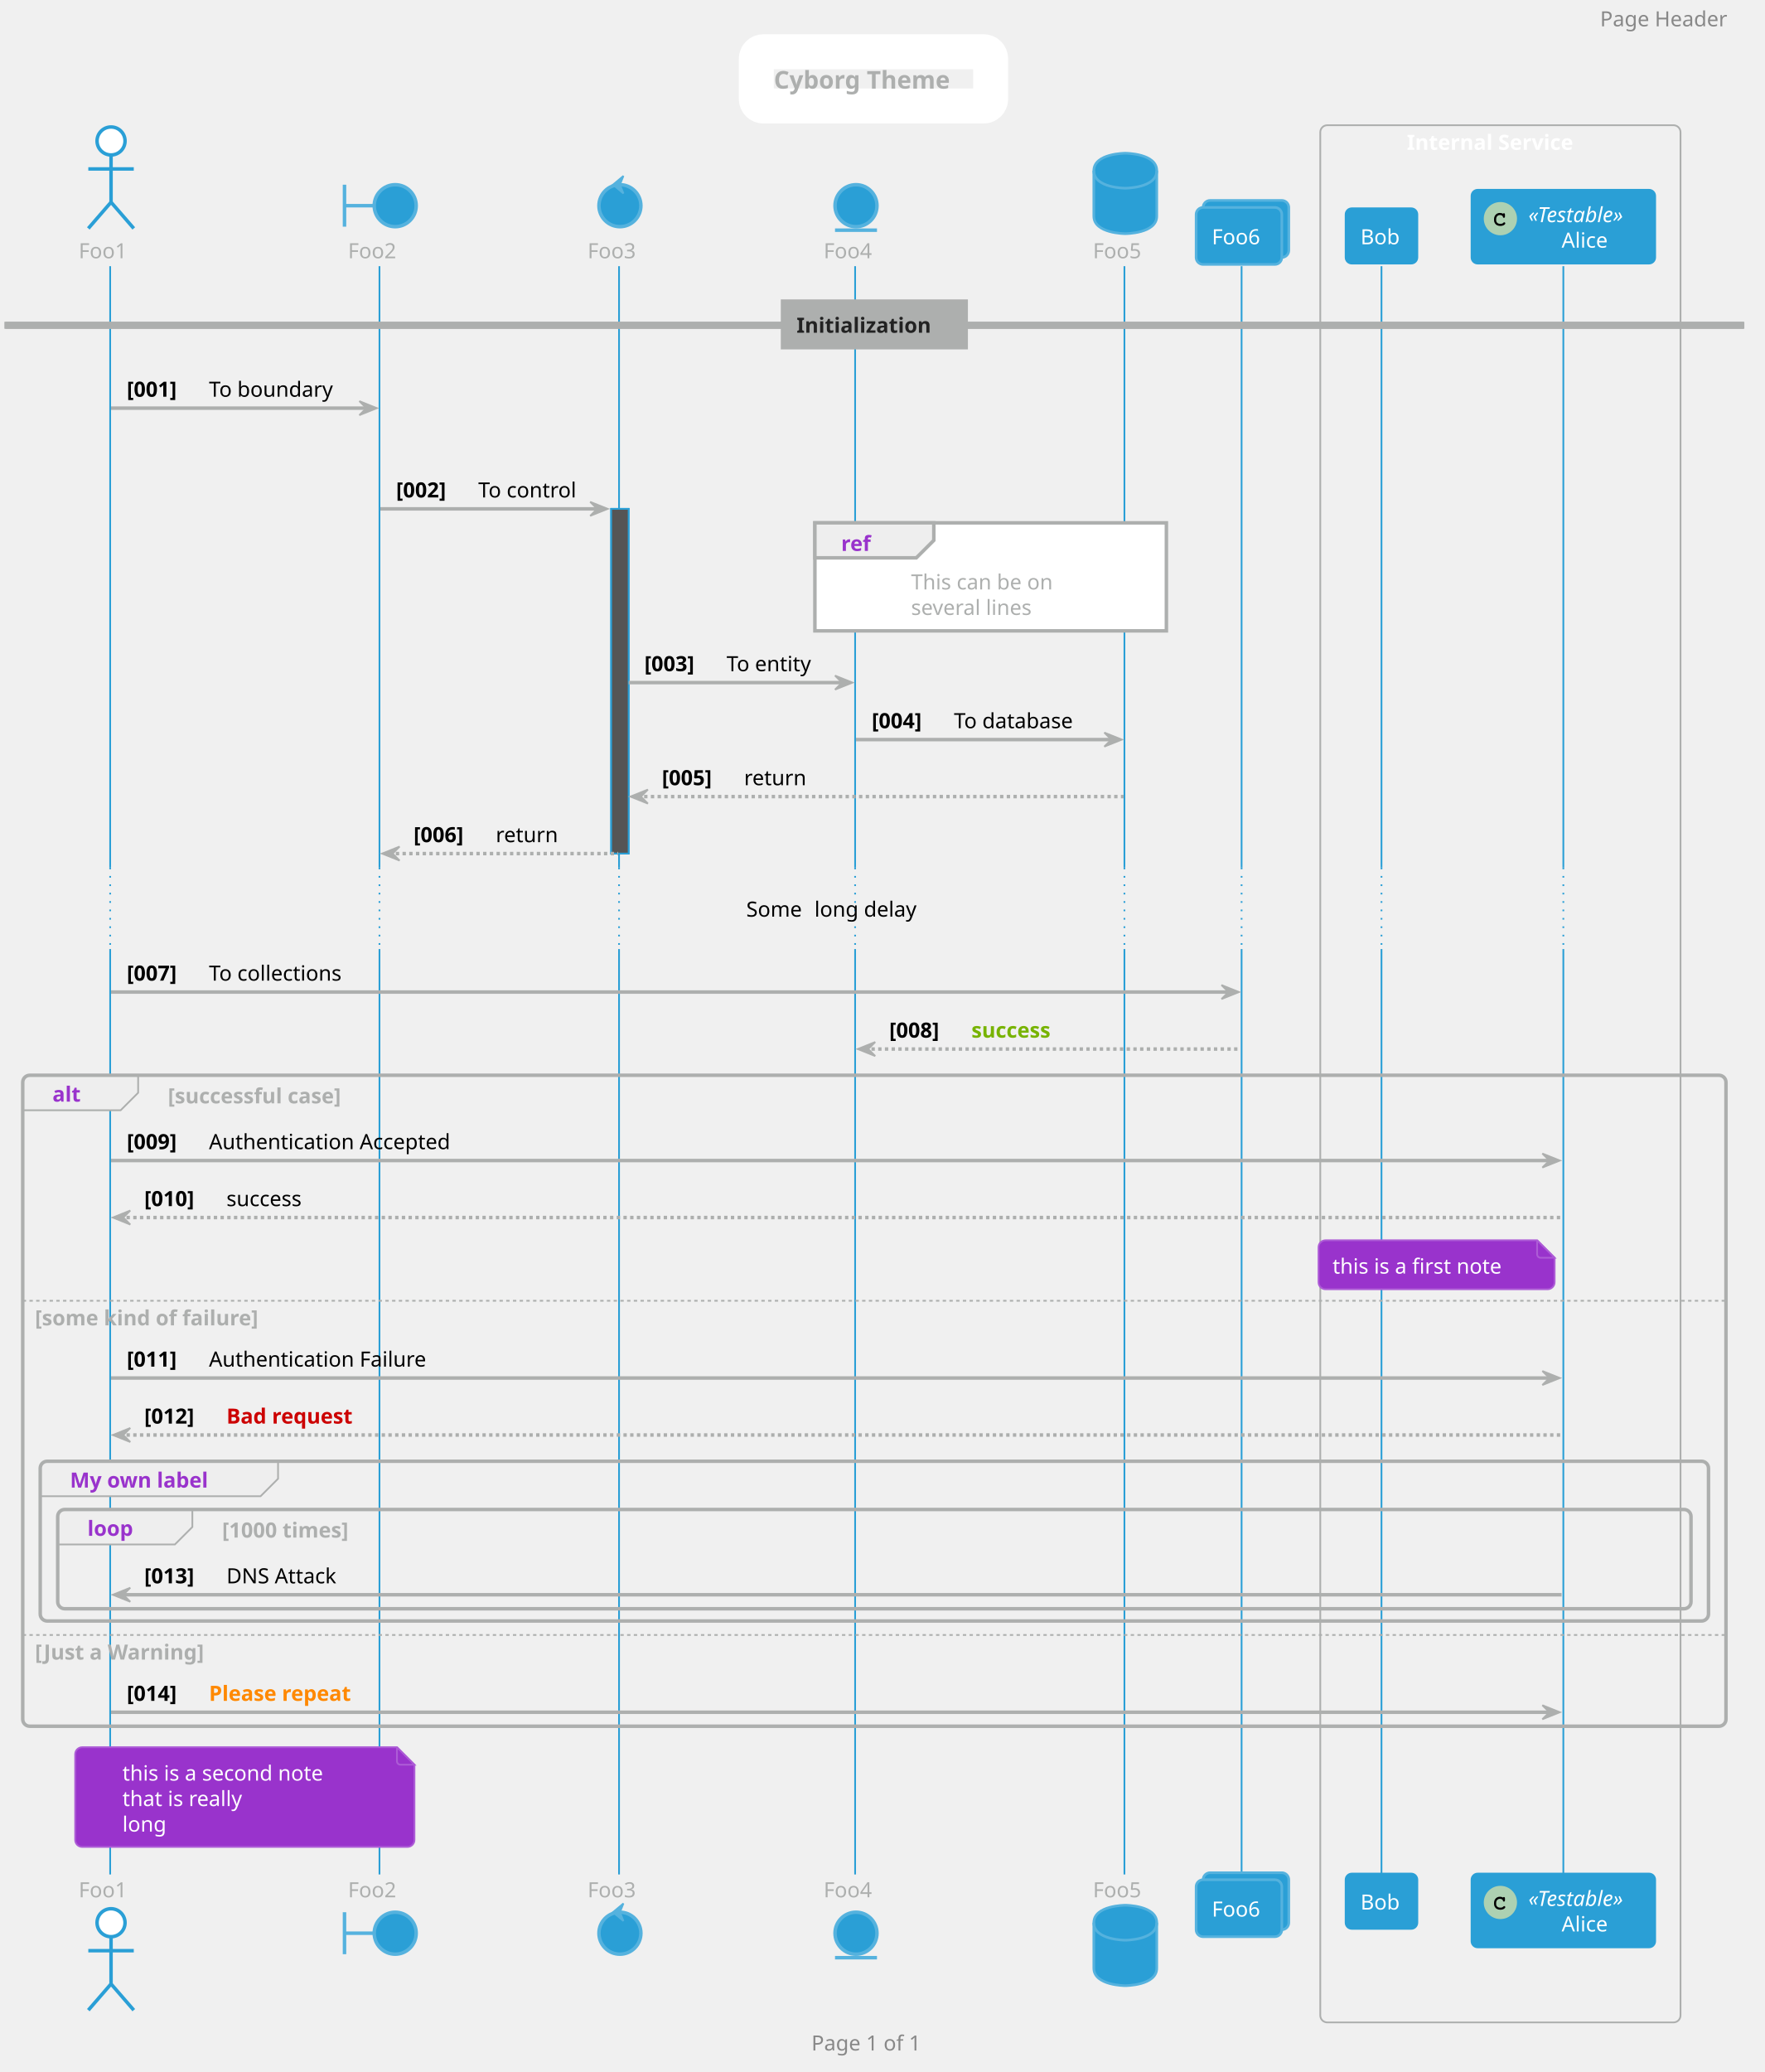
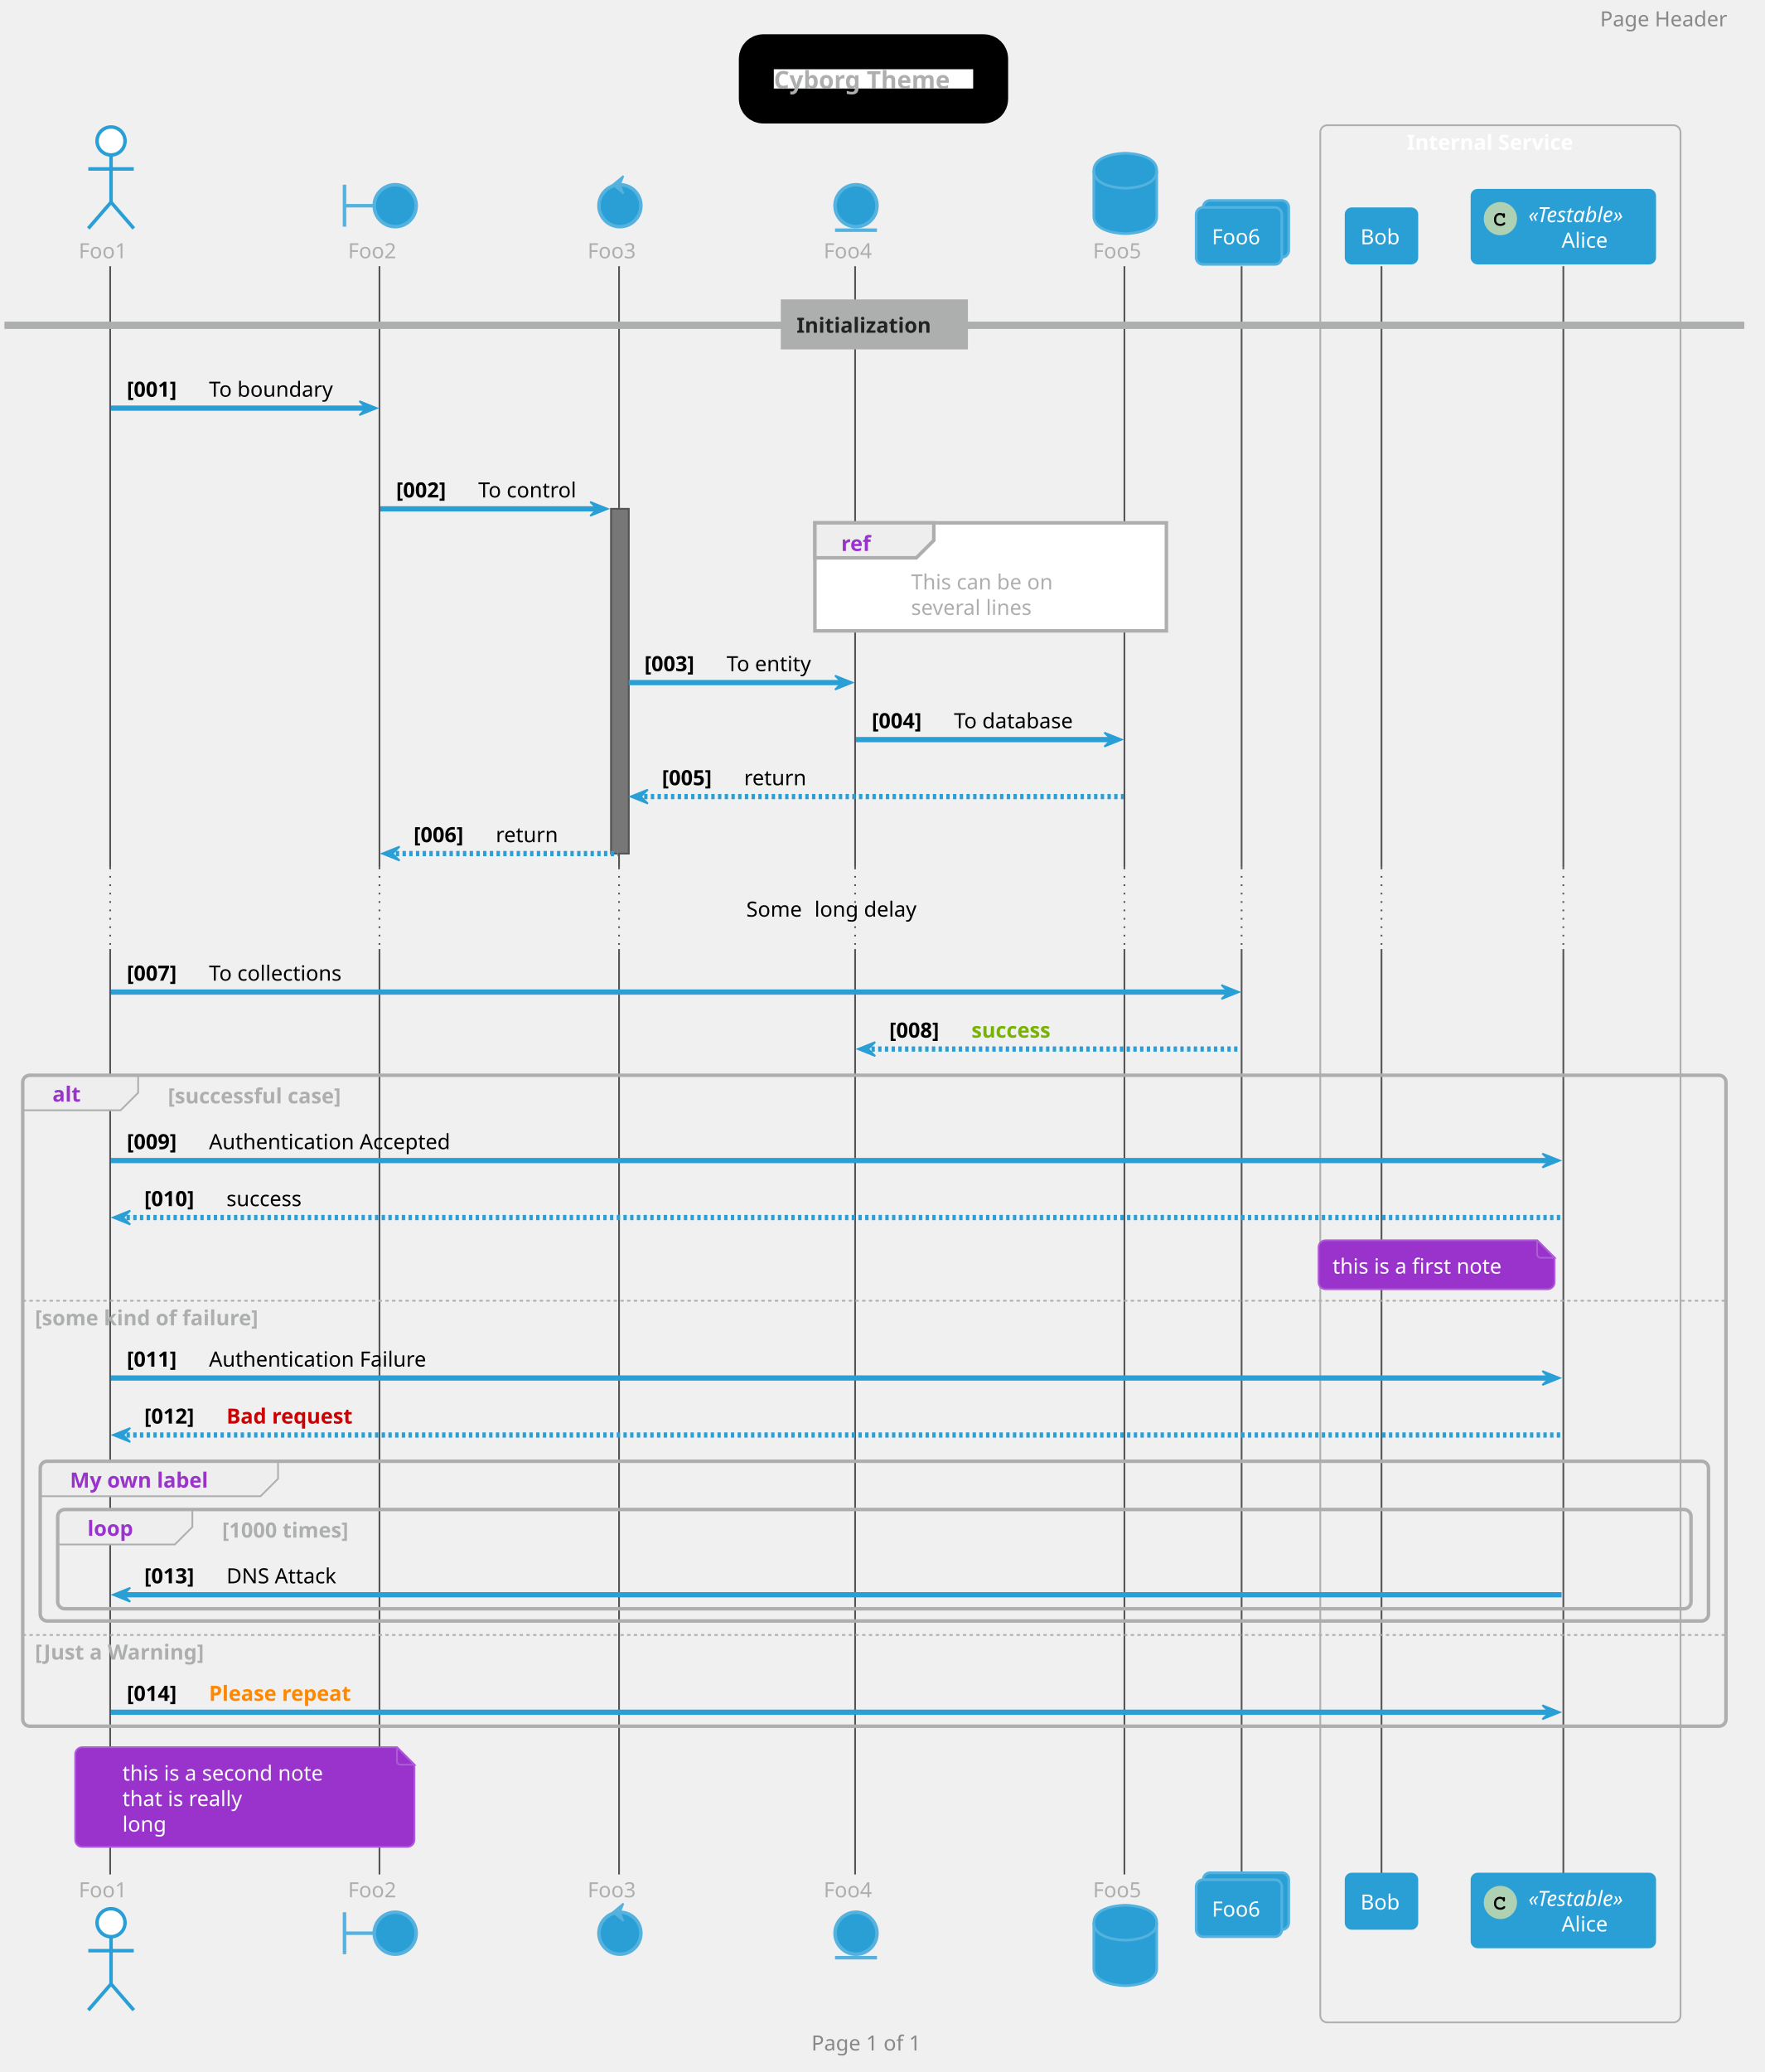
<svg xmlns="http://www.w3.org/2000/svg" contentScriptType="application/ecmascript" contentStyleType="text/css" height="1234.375px" preserveAspectRatio="none" style="width:1051px;height:1234px;" version="1.1" viewBox="0 0 1051 1234" width="1051.042px" zoomAndPan="magnify">
  <defs />
  <g>
-     <rect fill="none" height="32.307" rx="4.167" ry="4.167" style="stroke: #FFFFFF; stroke-width: 20.833;" width="139.583" x="450.521" y="30.817" />
+     <rect fill="#FFFFFF" height="32.307" rx="4.167" ry="4.167" style="stroke: #000000; stroke-width: 20.833;" width="139.583" x="450.521" y="30.817" />
    <text fill="#ADAFAE" font-family="Verdana" font-size="14.583" font-weight="bold" lengthAdjust="spacingAndGlyphs" textLength="118.75" x="460.938" y="52.77">Cyborg Theme</text>
    <rect fill="none" height="1129.883" rx="4.167" ry="4.167" style="stroke: #ADAFAE; stroke-width: 1.042;" width="214.583" x="786.458" y="74.582" />
    <text fill="#FFFFFF" font-family="Verdana" font-size="12.5" font-weight="bold" lengthAdjust="spacingAndGlyphs" textLength="111.458" x="838.021" y="89.232">Internal Service</text>
-     <rect fill="#555555" height="205.3" style="stroke: #2A9FD6; stroke-width: 1.042;" width="10.417" x="364.062" y="303.057" />
-     <line style="stroke: #2A9FD6; stroke-width: 1.042;" x1="65.625" x2="65.625" y1="158.524" y2="516.69" />
-     <line style="stroke: #2A9FD6; stroke-width: 1.042; stroke-dasharray: 1.0,4.0;" x1="65.625" x2="65.625" y1="516.69" y2="565.215" />
-     <line style="stroke: #2A9FD6; stroke-width: 1.042;" x1="65.625" x2="65.625" y1="565.215" y2="1116.356" />
-     <line style="stroke: #2A9FD6; stroke-width: 1.042;" x1="226.042" x2="226.042" y1="158.524" y2="516.69" />
-     <line style="stroke: #2A9FD6; stroke-width: 1.042; stroke-dasharray: 1.0,4.0;" x1="226.042" x2="226.042" y1="516.69" y2="565.215" />
-     <line style="stroke: #2A9FD6; stroke-width: 1.042;" x1="226.042" x2="226.042" y1="565.215" y2="1116.356" />
-     <line style="stroke: #2A9FD6; stroke-width: 1.042;" x1="368.75" x2="368.75" y1="158.524" y2="516.69" />
-     <line style="stroke: #2A9FD6; stroke-width: 1.042; stroke-dasharray: 1.0,4.0;" x1="368.75" x2="368.75" y1="516.69" y2="565.215" />
-     <line style="stroke: #2A9FD6; stroke-width: 1.042;" x1="368.75" x2="368.75" y1="565.215" y2="1116.356" />
-     <line style="stroke: #2A9FD6; stroke-width: 1.042;" x1="509.375" x2="509.375" y1="158.524" y2="516.69" />
-     <line style="stroke: #2A9FD6; stroke-width: 1.042; stroke-dasharray: 1.0,4.0;" x1="509.375" x2="509.375" y1="516.69" y2="565.215" />
-     <line style="stroke: #2A9FD6; stroke-width: 1.042;" x1="509.375" x2="509.375" y1="565.215" y2="1116.356" />
-     <line style="stroke: #2A9FD6; stroke-width: 1.042;" x1="669.792" x2="669.792" y1="158.524" y2="516.69" />
-     <line style="stroke: #2A9FD6; stroke-width: 1.042; stroke-dasharray: 1.0,4.0;" x1="669.792" x2="669.792" y1="516.69" y2="565.215" />
-     <line style="stroke: #2A9FD6; stroke-width: 1.042;" x1="669.792" x2="669.792" y1="565.215" y2="1116.356" />
-     <line style="stroke: #2A9FD6; stroke-width: 1.042;" x1="739.583" x2="739.583" y1="158.524" y2="516.69" />
-     <line style="stroke: #2A9FD6; stroke-width: 1.042; stroke-dasharray: 1.0,4.0;" x1="739.583" x2="739.583" y1="516.69" y2="565.215" />
-     <line style="stroke: #2A9FD6; stroke-width: 1.042;" x1="739.583" x2="739.583" y1="565.215" y2="1116.356" />
-     <line style="stroke: #2A9FD6; stroke-width: 1.042;" x1="822.917" x2="822.917" y1="158.524" y2="516.69" />
-     <line style="stroke: #2A9FD6; stroke-width: 1.042; stroke-dasharray: 1.0,4.0;" x1="822.917" x2="822.917" y1="516.69" y2="565.215" />
-     <line style="stroke: #2A9FD6; stroke-width: 1.042;" x1="822.917" x2="822.917" y1="565.215" y2="1116.356" />
-     <line style="stroke: #2A9FD6; stroke-width: 1.042;" x1="931.25" x2="931.25" y1="158.524" y2="516.69" />
-     <line style="stroke: #2A9FD6; stroke-width: 1.042; stroke-dasharray: 1.0,4.0;" x1="931.25" x2="931.25" y1="516.69" y2="565.215" />
-     <line style="stroke: #2A9FD6; stroke-width: 1.042;" x1="931.25" x2="931.25" y1="565.215" y2="1116.356" />
+     <rect fill="#777777" height="205.3" style="stroke: #555555; stroke-width: 1.042;" width="10.417" x="364.062" y="303.057" />
+     <line style="stroke: #555555; stroke-width: 1.042;" x1="65.625" x2="65.625" y1="158.524" y2="516.69" />
+     <line style="stroke: #555555; stroke-width: 1.042; stroke-dasharray: 1.0,4.0;" x1="65.625" x2="65.625" y1="516.69" y2="565.215" />
+     <line style="stroke: #555555; stroke-width: 1.042;" x1="65.625" x2="65.625" y1="565.215" y2="1116.356" />
+     <line style="stroke: #555555; stroke-width: 1.042;" x1="226.042" x2="226.042" y1="158.524" y2="516.69" />
+     <line style="stroke: #555555; stroke-width: 1.042; stroke-dasharray: 1.0,4.0;" x1="226.042" x2="226.042" y1="516.69" y2="565.215" />
+     <line style="stroke: #555555; stroke-width: 1.042;" x1="226.042" x2="226.042" y1="565.215" y2="1116.356" />
+     <line style="stroke: #555555; stroke-width: 1.042;" x1="368.75" x2="368.75" y1="158.524" y2="516.69" />
+     <line style="stroke: #555555; stroke-width: 1.042; stroke-dasharray: 1.0,4.0;" x1="368.75" x2="368.75" y1="516.69" y2="565.215" />
+     <line style="stroke: #555555; stroke-width: 1.042;" x1="368.75" x2="368.75" y1="565.215" y2="1116.356" />
+     <line style="stroke: #555555; stroke-width: 1.042;" x1="509.375" x2="509.375" y1="158.524" y2="516.69" />
+     <line style="stroke: #555555; stroke-width: 1.042; stroke-dasharray: 1.0,4.0;" x1="509.375" x2="509.375" y1="516.69" y2="565.215" />
+     <line style="stroke: #555555; stroke-width: 1.042;" x1="509.375" x2="509.375" y1="565.215" y2="1116.356" />
+     <line style="stroke: #555555; stroke-width: 1.042;" x1="669.792" x2="669.792" y1="158.524" y2="516.69" />
+     <line style="stroke: #555555; stroke-width: 1.042; stroke-dasharray: 1.0,4.0;" x1="669.792" x2="669.792" y1="516.69" y2="565.215" />
+     <line style="stroke: #555555; stroke-width: 1.042;" x1="669.792" x2="669.792" y1="565.215" y2="1116.356" />
+     <line style="stroke: #555555; stroke-width: 1.042;" x1="739.583" x2="739.583" y1="158.524" y2="516.69" />
+     <line style="stroke: #555555; stroke-width: 1.042; stroke-dasharray: 1.0,4.0;" x1="739.583" x2="739.583" y1="516.69" y2="565.215" />
+     <line style="stroke: #555555; stroke-width: 1.042;" x1="739.583" x2="739.583" y1="565.215" y2="1116.356" />
+     <line style="stroke: #555555; stroke-width: 1.042;" x1="822.917" x2="822.917" y1="158.524" y2="516.69" />
+     <line style="stroke: #555555; stroke-width: 1.042; stroke-dasharray: 1.0,4.0;" x1="822.917" x2="822.917" y1="516.69" y2="565.215" />
+     <line style="stroke: #555555; stroke-width: 1.042;" x1="822.917" x2="822.917" y1="565.215" y2="1116.356" />
+     <line style="stroke: #555555; stroke-width: 1.042;" x1="931.25" x2="931.25" y1="158.524" y2="516.69" />
+     <line style="stroke: #555555; stroke-width: 1.042; stroke-dasharray: 1.0,4.0;" x1="931.25" x2="931.25" y1="516.69" y2="565.215" />
+     <line style="stroke: #555555; stroke-width: 1.042;" x1="931.25" x2="931.25" y1="565.215" y2="1116.356" />
    <text fill="#ADAFAE" font-family="Verdana" font-size="12.5" lengthAdjust="spacingAndGlyphs" textLength="32.292" x="46.875" y="153.816">Foo1</text>
    <ellipse cx="66.146" cy="83.957" fill="#FFFFFF" rx="8.333" ry="8.333" style="stroke: #2A9FD6; stroke-width: 2.083;" />
    <path d="M66.146,92.29 L66.146,120.415 M52.604,100.624 L79.688,100.624 M66.146,120.415 L52.604,136.04 M66.146,120.415 L79.688,136.04 " fill="none" style="stroke: #2A9FD6; stroke-width: 2.083;" />
    <text fill="#ADAFAE" font-family="Verdana" font-size="12.5" lengthAdjust="spacingAndGlyphs" textLength="32.292" x="46.875" y="1129.965">Foo1</text>
    <ellipse cx="66.146" cy="1145.09" fill="#FFFFFF" rx="8.333" ry="8.333" style="stroke: #2A9FD6; stroke-width: 2.083;" />
    <path d="M66.146,1153.423 L66.146,1181.548 M52.604,1161.756 L79.688,1161.756 M66.146,1181.548 L52.604,1197.173 M66.146,1181.548 L79.688,1197.173 " fill="none" style="stroke: #2A9FD6; stroke-width: 2.083;" />
    <text fill="#ADAFAE" font-family="Verdana" font-size="12.5" lengthAdjust="spacingAndGlyphs" textLength="32.292" x="207.292" y="153.816">Foo2</text>
    <path d="M205.208,109.999 L205.208,134.999 M205.208,122.499 L222.917,122.499 " fill="none" style="stroke: #55B2DE; stroke-width: 2.083;" />
    <ellipse cx="235.417" cy="122.499" fill="#2A9FD6" rx="12.5" ry="12.5" style="stroke: #55B2DE; stroke-width: 2.083;" />
    <text fill="#ADAFAE" font-family="Verdana" font-size="12.5" lengthAdjust="spacingAndGlyphs" textLength="32.292" x="207.292" y="1129.965">Foo2</text>
    <path d="M205.208,1138.84 L205.208,1163.84 M205.208,1151.34 L222.917,1151.34 " fill="none" style="stroke: #55B2DE; stroke-width: 2.083;" />
    <ellipse cx="235.417" cy="1151.34" fill="#2A9FD6" rx="12.5" ry="12.5" style="stroke: #55B2DE; stroke-width: 2.083;" />
    <text fill="#ADAFAE" font-family="Verdana" font-size="12.5" lengthAdjust="spacingAndGlyphs" textLength="32.292" x="350" y="153.816">Foo3</text>
    <ellipse cx="369.271" cy="122.499" fill="#2A9FD6" rx="12.5" ry="12.5" style="stroke: #55B2DE; stroke-width: 2.083;" />
    <polygon fill="#55B2DE" points="365.104,109.999,371.354,104.79,369.271,109.999,371.354,115.207,365.104,109.999" style="stroke: #55B2DE; stroke-width: 1.042;" />
    <text fill="#ADAFAE" font-family="Verdana" font-size="12.5" lengthAdjust="spacingAndGlyphs" textLength="32.292" x="350" y="1129.965">Foo3</text>
    <ellipse cx="369.271" cy="1151.34" fill="#2A9FD6" rx="12.5" ry="12.5" style="stroke: #55B2DE; stroke-width: 2.083;" />
    <polygon fill="#55B2DE" points="365.104,1138.84,371.354,1133.631,369.271,1138.84,371.354,1144.048,365.104,1138.84" style="stroke: #55B2DE; stroke-width: 1.042;" />
    <text fill="#ADAFAE" font-family="Verdana" font-size="12.5" lengthAdjust="spacingAndGlyphs" textLength="32.292" x="490.625" y="153.816">Foo4</text>
    <ellipse cx="509.896" cy="122.499" fill="#2A9FD6" rx="12.5" ry="12.5" style="stroke: #55B2DE; stroke-width: 2.083;" />
    <line style="stroke: #55B2DE; stroke-width: 2.083;" x1="497.396" x2="522.396" y1="137.082" y2="137.082" />
    <text fill="#ADAFAE" font-family="Verdana" font-size="12.5" lengthAdjust="spacingAndGlyphs" textLength="32.292" x="490.625" y="1129.965">Foo4</text>
    <ellipse cx="509.896" cy="1151.34" fill="#2A9FD6" rx="12.5" ry="12.5" style="stroke: #55B2DE; stroke-width: 2.083;" />
    <line style="stroke: #55B2DE; stroke-width: 2.083;" x1="497.396" x2="522.396" y1="1165.923" y2="1165.923" />
    <text fill="#ADAFAE" font-family="Verdana" font-size="12.5" lengthAdjust="spacingAndGlyphs" textLength="32.292" x="651.042" y="153.816">Foo5</text>
    <path d="M651.562,101.665 C651.562,91.249 670.312,91.249 670.312,91.249 C670.312,91.249 689.062,91.249 689.062,101.665 L689.062,128.749 C689.062,139.165 670.312,139.165 670.312,139.165 C670.312,139.165 651.562,139.165 651.562,128.749 L651.562,101.665 " fill="#2A9FD6" style="stroke: #55B2DE; stroke-width: 1.562;" />
    <path d="M651.562,101.665 C651.562,112.082 670.312,112.082 670.312,112.082 C670.312,112.082 689.062,112.082 689.062,101.665 " fill="none" style="stroke: #55B2DE; stroke-width: 1.562;" />
    <text fill="#ADAFAE" font-family="Verdana" font-size="12.5" lengthAdjust="spacingAndGlyphs" textLength="32.292" x="651.042" y="1129.965">Foo5</text>
    <path d="M651.562,1145.09 C651.562,1134.673 670.312,1134.673 670.312,1134.673 C670.312,1134.673 689.062,1134.673 689.062,1145.09 L689.062,1172.173 C689.062,1182.59 670.312,1182.59 670.312,1182.59 C670.312,1182.59 651.562,1182.59 651.562,1172.173 L651.562,1145.09 " fill="#2A9FD6" style="stroke: #55B2DE; stroke-width: 1.562;" />
    <path d="M651.562,1145.09 C651.562,1155.506 670.312,1155.506 670.312,1155.506 C670.312,1155.506 689.062,1155.506 689.062,1145.09 " fill="none" style="stroke: #55B2DE; stroke-width: 1.562;" />
    <rect fill="#2A9FD6" height="33.942" rx="4.167" ry="4.167" style="stroke: #55B2DE; stroke-width: 1.562;" width="51.042" x="716.667" y="119.374" />
    <rect fill="#2A9FD6" height="33.942" rx="4.167" ry="4.167" style="stroke: #55B2DE; stroke-width: 1.562;" width="51.042" x="712.5" y="123.54" />
    <text fill="#FFFFFF" font-family="Verdana" font-size="12.5" lengthAdjust="spacingAndGlyphs" textLength="32.292" x="721.875" y="145.482">Foo6</text>
    <rect fill="#2A9FD6" height="33.942" rx="4.167" ry="4.167" style="stroke: #55B2DE; stroke-width: 1.562;" width="51.042" x="716.667" y="1115.315" />
    <rect fill="#2A9FD6" height="33.942" rx="4.167" ry="4.167" style="stroke: #55B2DE; stroke-width: 1.562;" width="51.042" x="712.5" y="1119.481" />
    <text fill="#FFFFFF" font-family="Verdana" font-size="12.5" lengthAdjust="spacingAndGlyphs" textLength="32.292" x="721.875" y="1141.424">Foo6</text>
    <rect fill="#2A9FD6" height="33.942" rx="4.167" ry="4.167" style="stroke: #2A9FD6; stroke-width: 0.0;" width="43.75" x="801.042" y="123.54" />
    <text fill="#FFFFFF" font-family="Verdana" font-size="12.5" lengthAdjust="spacingAndGlyphs" textLength="25" x="810.417" y="145.482">Bob</text>
    <rect fill="#2A9FD6" height="33.942" rx="4.167" ry="4.167" style="stroke: #2A9FD6; stroke-width: 0.0;" width="43.75" x="801.042" y="1115.315" />
    <text fill="#FFFFFF" font-family="Verdana" font-size="12.5" lengthAdjust="spacingAndGlyphs" textLength="25" x="810.417" y="1137.257">Bob</text>
    <rect fill="#2A9FD6" height="44.967" rx="4.167" ry="4.167" style="stroke: #2A9FD6; stroke-width: 0.0;" width="110.417" x="876.042" y="112.515" />
    <ellipse cx="893.75" cy="130.224" fill="#ADD1B2" rx="10.417" ry="10.417" style="stroke: #2A9FD6; stroke-width: 1.042;" />
    <path d="M895.296,127.31 Q895.41,127.147 895.548,127.066 Q895.687,126.985 895.85,126.985 Q896.126,126.985 896.297,127.18 Q896.468,127.375 896.468,127.815 L896.468,128.889 Q896.468,129.328 896.297,129.524 Q896.126,129.719 895.85,129.719 Q895.589,129.719 895.443,129.573 Q895.296,129.442 895.215,129.052 Q895.182,128.791 895.052,128.661 Q894.792,128.384 894.344,128.222 Q893.896,128.059 893.441,128.059 Q892.887,128.059 892.415,128.303 Q891.943,128.547 891.585,129.092 Q891.227,129.638 891.227,130.403 L891.227,131.216 Q891.227,132.112 891.886,132.714 Q892.546,133.316 893.701,133.316 Q894.401,133.316 894.889,133.137 Q895.166,133.023 895.475,132.698 Q895.671,132.502 895.784,132.445 Q895.898,132.388 896.029,132.388 Q896.289,132.388 896.476,132.576 Q896.663,132.763 896.663,133.023 Q896.663,133.284 896.403,133.577 Q896.029,134 895.443,134.244 Q894.662,134.569 893.717,134.569 Q892.594,134.569 891.716,134.114 Q890.983,133.756 890.479,132.958 Q889.974,132.16 889.974,131.233 L889.974,130.386 Q889.974,129.41 890.43,128.563 Q890.885,127.717 891.691,127.261 Q892.497,126.806 893.392,126.806 Q893.945,126.806 894.417,126.928 Q894.889,127.05 895.296,127.31 Z " />
    <text fill="#FFFFFF" font-family="Verdana" font-size="12.5" font-style="italic" lengthAdjust="spacingAndGlyphs" textLength="68.75" x="910.417" y="132.307">«Testable»</text>
    <text fill="#FFFFFF" font-family="Verdana" font-size="12.5" lengthAdjust="spacingAndGlyphs" textLength="29.167" x="930.208" y="147.499">Alice</text>
    <rect fill="#2A9FD6" height="44.967" rx="4.167" ry="4.167" style="stroke: #2A9FD6; stroke-width: 0.0;" width="110.417" x="876.042" y="1115.315" />
    <ellipse cx="893.75" cy="1133.023" fill="#ADD1B2" rx="10.417" ry="10.417" style="stroke: #2A9FD6; stroke-width: 1.042;" />
    <path d="M895.296,1130.11 Q895.41,1129.947 895.548,1129.866 Q895.687,1129.784 895.85,1129.784 Q896.126,1129.784 896.297,1129.979 Q896.468,1130.175 896.468,1130.614 L896.468,1131.688 Q896.468,1132.128 896.297,1132.323 Q896.126,1132.518 895.85,1132.518 Q895.589,1132.518 895.443,1132.372 Q895.296,1132.242 895.215,1131.851 Q895.182,1131.591 895.052,1131.461 Q894.792,1131.184 894.344,1131.021 Q893.896,1130.858 893.441,1130.858 Q892.887,1130.858 892.415,1131.102 Q891.943,1131.347 891.585,1131.892 Q891.227,1132.437 891.227,1133.202 L891.227,1134.016 Q891.227,1134.911 891.886,1135.513 Q892.546,1136.116 893.701,1136.116 Q894.401,1136.116 894.889,1135.937 Q895.166,1135.823 895.475,1135.497 Q895.671,1135.302 895.784,1135.245 Q895.898,1135.188 896.029,1135.188 Q896.289,1135.188 896.476,1135.375 Q896.663,1135.562 896.663,1135.823 Q896.663,1136.083 896.403,1136.376 Q896.029,1136.799 895.443,1137.043 Q894.662,1137.369 893.717,1137.369 Q892.594,1137.369 891.716,1136.913 Q890.983,1136.555 890.479,1135.757 Q889.974,1134.96 889.974,1134.032 L889.974,1133.186 Q889.974,1132.209 890.43,1131.363 Q890.885,1130.517 891.691,1130.061 Q892.497,1129.605 893.392,1129.605 Q893.945,1129.605 894.417,1129.727 Q894.889,1129.849 895.296,1130.11 Z " />
    <text fill="#FFFFFF" font-family="Verdana" font-size="12.5" font-style="italic" lengthAdjust="spacingAndGlyphs" textLength="68.75" x="910.417" y="1135.106">«Testable»</text>
    <text fill="#FFFFFF" font-family="Verdana" font-size="12.5" lengthAdjust="spacingAndGlyphs" textLength="29.167" x="930.208" y="1150.298">Alice</text>
-     <rect fill="#555555" height="205.3" style="stroke: #2A9FD6; stroke-width: 1.042;" width="10.417" x="364.062" y="303.057" />
+     <rect fill="#777777" height="205.3" style="stroke: #555555; stroke-width: 1.042;" width="10.417" x="364.062" y="303.057" />
    <rect fill="#ADAFAE" height="3.125" style="stroke: #ADAFAE; stroke-width: 1.042;" width="1035.417" x="3.125" y="192.161" />
    <line style="stroke: #ADAFAE; stroke-width: 1.042;" x1="3.125" x2="1038.542" y1="192.161" y2="192.161" />
    <line style="stroke: #ADAFAE; stroke-width: 1.042;" x1="3.125" x2="1038.542" y1="195.286" y2="195.286" />
    <rect fill="#ADAFAE" height="27.692" style="stroke: #ADAFAE; stroke-width: 2.083;" width="109.375" x="466.146" y="179.357" />
    <text fill="#222222" font-family="Verdana" font-size="12.5" font-weight="bold" lengthAdjust="spacingAndGlyphs" textLength="86.458" x="474.479" y="198.174">Initialization</text>
-     <polygon fill="#ADAFAE" points="214.062,238.907,224.479,243.073,214.062,247.24,218.229,243.073" style="stroke: #ADAFAE; stroke-width: 1.042;" />
-     <line style="stroke: #ADAFAE; stroke-width: 2.083;" x1="66.146" x2="220.312" y1="243.073" y2="243.073" />
+     <polygon fill="#2A9FD6" points="214.062,238.907,224.479,243.073,214.062,247.24,218.229,243.073" style="stroke: #2A9FD6; stroke-width: 1.042;" />
+     <line style="stroke: #2A9FD6; stroke-width: 3.125;" x1="66.146" x2="220.312" y1="243.073" y2="243.073" />
    <text fill="#000000" font-family="Verdana" font-size="12.5" font-weight="bold" lengthAdjust="spacingAndGlyphs" textLength="40.625" x="75.521" y="236.282">[001]</text>
    <text fill="#000000" font-family="Verdana" font-size="12.5" lengthAdjust="spacingAndGlyphs" textLength="82.292" x="124.479" y="236.282">To boundary</text>
-     <polygon fill="#ADAFAE" points="351.562,298.89,361.979,303.057,351.562,307.224,355.729,303.057" style="stroke: #ADAFAE; stroke-width: 1.042;" />
-     <line style="stroke: #ADAFAE; stroke-width: 2.083;" x1="226.562" x2="357.812" y1="303.057" y2="303.057" />
+     <polygon fill="#2A9FD6" points="351.562,298.89,361.979,303.057,351.562,307.224,355.729,303.057" style="stroke: #2A9FD6; stroke-width: 1.042;" />
+     <line style="stroke: #2A9FD6; stroke-width: 3.125;" x1="226.562" x2="357.812" y1="303.057" y2="303.057" />
    <text fill="#000000" font-family="Verdana" font-size="12.5" font-weight="bold" lengthAdjust="spacingAndGlyphs" textLength="40.625" x="235.938" y="296.266">[002]</text>
    <text fill="#000000" font-family="Verdana" font-size="12.5" lengthAdjust="spacingAndGlyphs" textLength="64.583" x="284.896" y="296.266">To control</text>
    <rect fill="#FFFFFF" height="64.325" style="stroke: #ADAFAE; stroke-width: 2.083;" width="209.375" x="485.417" y="311.39" />
    <polygon fill="#EEEEEE" points="485.417,311.39,556.25,311.39,556.25,321.807,545.833,332.224,485.417,332.224,485.417,311.39" style="stroke: #ADAFAE; stroke-width: 2.083;" />
    <text fill="#9933CC" font-family="Verdana" font-size="12.5" font-weight="bold" lengthAdjust="spacingAndGlyphs" textLength="19.792" x="501.042" y="328.124">ref</text>
    <text fill="#ADAFAE" font-family="Verdana" font-size="12.5" lengthAdjust="spacingAndGlyphs" textLength="94.792" x="542.708" y="351.041">This can be on</text>
    <text fill="#ADAFAE" font-family="Verdana" font-size="12.5" lengthAdjust="spacingAndGlyphs" textLength="82.292" x="542.708" y="366.232">several lines</text>
-     <polygon fill="#ADAFAE" points="497.396,402.365,507.812,406.532,497.396,410.698,501.562,406.532" style="stroke: #ADAFAE; stroke-width: 1.042;" />
-     <line style="stroke: #ADAFAE; stroke-width: 2.083;" x1="374.479" x2="503.646" y1="406.532" y2="406.532" />
+     <polygon fill="#2A9FD6" points="497.396,402.365,507.812,406.532,497.396,410.698,501.562,406.532" style="stroke: #2A9FD6; stroke-width: 1.042;" />
+     <line style="stroke: #2A9FD6; stroke-width: 3.125;" x1="374.479" x2="503.646" y1="406.532" y2="406.532" />
    <text fill="#000000" font-family="Verdana" font-size="12.5" font-weight="bold" lengthAdjust="spacingAndGlyphs" textLength="40.625" x="383.854" y="399.741">[003]</text>
    <text fill="#000000" font-family="Verdana" font-size="12.5" lengthAdjust="spacingAndGlyphs" textLength="57.292" x="432.812" y="399.741">To entity</text>
-     <polygon fill="#ADAFAE" points="657.812,436.307,668.229,440.473,657.812,444.64,661.979,440.473" style="stroke: #ADAFAE; stroke-width: 1.042;" />
-     <line style="stroke: #ADAFAE; stroke-width: 2.083;" x1="509.896" x2="664.062" y1="440.473" y2="440.473" />
+     <polygon fill="#2A9FD6" points="657.812,436.307,668.229,440.473,657.812,444.64,661.979,440.473" style="stroke: #2A9FD6; stroke-width: 1.042;" />
+     <line style="stroke: #2A9FD6; stroke-width: 3.125;" x1="509.896" x2="664.062" y1="440.473" y2="440.473" />
    <text fill="#000000" font-family="Verdana" font-size="12.5" font-weight="bold" lengthAdjust="spacingAndGlyphs" textLength="40.625" x="519.271" y="433.682">[004]</text>
    <text fill="#000000" font-family="Verdana" font-size="12.5" lengthAdjust="spacingAndGlyphs" textLength="82.292" x="568.229" y="433.682">To database</text>
-     <polygon fill="#ADAFAE" points="385.938,470.248,375.521,474.415,385.938,478.582,381.771,474.415" style="stroke: #ADAFAE; stroke-width: 1.042;" />
-     <line style="stroke: #ADAFAE; stroke-width: 2.083; stroke-dasharray: 2.0,2.0;" x1="379.688" x2="669.271" y1="474.415" y2="474.415" />
+     <polygon fill="#2A9FD6" points="385.938,470.248,375.521,474.415,385.938,478.582,381.771,474.415" style="stroke: #2A9FD6; stroke-width: 1.042;" />
+     <line style="stroke: #2A9FD6; stroke-width: 3.125; stroke-dasharray: 2.0,2.0;" x1="379.688" x2="669.271" y1="474.415" y2="474.415" />
    <text fill="#000000" font-family="Verdana" font-size="12.5" font-weight="bold" lengthAdjust="spacingAndGlyphs" textLength="40.625" x="394.271" y="467.624">[005]</text>
    <text fill="#000000" font-family="Verdana" font-size="12.5" lengthAdjust="spacingAndGlyphs" textLength="40.625" x="443.229" y="467.624">return</text>
-     <polygon fill="#ADAFAE" points="238.021,504.19,227.604,508.357,238.021,512.523,233.854,508.357" style="stroke: #ADAFAE; stroke-width: 1.042;" />
-     <line style="stroke: #ADAFAE; stroke-width: 2.083; stroke-dasharray: 2.0,2.0;" x1="231.771" x2="368.229" y1="508.357" y2="508.357" />
+     <polygon fill="#2A9FD6" points="238.021,504.19,227.604,508.357,238.021,512.523,233.854,508.357" style="stroke: #2A9FD6; stroke-width: 1.042;" />
+     <line style="stroke: #2A9FD6; stroke-width: 3.125; stroke-dasharray: 2.0,2.0;" x1="231.771" x2="368.229" y1="508.357" y2="508.357" />
    <text fill="#000000" font-family="Verdana" font-size="12.5" font-weight="bold" lengthAdjust="spacingAndGlyphs" textLength="40.625" x="246.354" y="501.566">[006]</text>
    <text fill="#000000" font-family="Verdana" font-size="12.5" lengthAdjust="spacingAndGlyphs" textLength="40.625" x="295.312" y="501.566">return</text>
    <text fill="#000000" font-family="Verdana" font-size="12.5" lengthAdjust="spacingAndGlyphs" textLength="36.458" x="444.531" y="545.924">Some</text>
    <text fill="#000000" font-family="Verdana" font-size="12.5" lengthAdjust="spacingAndGlyphs" textLength="67.708" x="485.156" y="545.924">long delay</text>
    <text fill="#000000" font-family="Verdana" font-size="12.5" lengthAdjust="spacingAndGlyphs" textLength="0" x="557.031" y="545.924" />
-     <polygon fill="#ADAFAE" points="727.604,586.657,738.021,590.823,727.604,594.99,731.771,590.823" style="stroke: #ADAFAE; stroke-width: 1.042;" />
-     <line style="stroke: #ADAFAE; stroke-width: 2.083;" x1="66.146" x2="733.854" y1="590.823" y2="590.823" />
+     <polygon fill="#2A9FD6" points="727.604,586.657,738.021,590.823,727.604,594.99,731.771,590.823" style="stroke: #2A9FD6; stroke-width: 1.042;" />
+     <line style="stroke: #2A9FD6; stroke-width: 3.125;" x1="66.146" x2="733.854" y1="590.823" y2="590.823" />
    <text fill="#000000" font-family="Verdana" font-size="12.5" font-weight="bold" lengthAdjust="spacingAndGlyphs" textLength="40.625" x="75.521" y="584.032">[007]</text>
    <text fill="#000000" font-family="Verdana" font-size="12.5" lengthAdjust="spacingAndGlyphs" textLength="87.5" x="124.479" y="584.032">To collections</text>
-     <polygon fill="#ADAFAE" points="521.354,620.598,510.938,624.765,521.354,628.932,517.188,624.765" style="stroke: #ADAFAE; stroke-width: 1.042;" />
-     <line style="stroke: #ADAFAE; stroke-width: 2.083; stroke-dasharray: 2.0,2.0;" x1="515.104" x2="739.062" y1="624.765" y2="624.765" />
+     <polygon fill="#2A9FD6" points="521.354,620.598,510.938,624.765,521.354,628.932,517.188,624.765" style="stroke: #2A9FD6; stroke-width: 1.042;" />
+     <line style="stroke: #2A9FD6; stroke-width: 3.125; stroke-dasharray: 2.0,2.0;" x1="515.104" x2="739.062" y1="624.765" y2="624.765" />
    <text fill="#000000" font-family="Verdana" font-size="12.5" font-weight="bold" lengthAdjust="spacingAndGlyphs" textLength="40.625" x="529.688" y="617.974">[008]</text>
    <text fill="#77B300" font-family="Verdana" font-size="12.5" font-weight="bold" lengthAdjust="spacingAndGlyphs" textLength="53.125" x="578.646" y="617.974">success</text>
    <path d="M17.708,640.39 L82.292,640.39 L82.292,650.807 L71.875,661.223 L13.542,661.223 L13.542,644.557 " fill="#EEEEEE" style="stroke: #ADAFAE; stroke-width: 1.042;" />
    <rect fill="none" height="387.683" rx="4.167" ry="4.167" style="stroke: #ADAFAE; stroke-width: 2.083;" width="1014.583" x="13.542" y="640.39" />
    <text fill="#9933CC" font-family="Verdana" font-size="12.5" font-weight="bold" lengthAdjust="spacingAndGlyphs" textLength="17.708" x="31.25" y="656.082">alt</text>
    <text fill="#ADAFAE" font-family="Verdana" font-size="12.5" font-weight="bold" lengthAdjust="spacingAndGlyphs" textLength="118.75" x="100" y="657.124">[successful case]</text>
-     <polygon fill="#ADAFAE" points="918.75,687.007,929.167,691.173,918.75,695.34,922.917,691.173" style="stroke: #ADAFAE; stroke-width: 1.042;" />
-     <line style="stroke: #ADAFAE; stroke-width: 2.083;" x1="66.146" x2="925" y1="691.173" y2="691.173" />
+     <polygon fill="#2A9FD6" points="918.75,687.007,929.167,691.173,918.75,695.34,922.917,691.173" style="stroke: #2A9FD6; stroke-width: 1.042;" />
+     <line style="stroke: #2A9FD6; stroke-width: 3.125;" x1="66.146" x2="925" y1="691.173" y2="691.173" />
    <text fill="#000000" font-family="Verdana" font-size="12.5" font-weight="bold" lengthAdjust="spacingAndGlyphs" textLength="40.625" x="75.521" y="684.382">[009]</text>
    <text fill="#000000" font-family="Verdana" font-size="12.5" lengthAdjust="spacingAndGlyphs" textLength="158.333" x="124.479" y="684.382">Authentication Accepted</text>
-     <polygon fill="#ADAFAE" points="77.604,720.948,67.188,725.115,77.604,729.282,73.438,725.115" style="stroke: #ADAFAE; stroke-width: 1.042;" />
-     <line style="stroke: #ADAFAE; stroke-width: 2.083; stroke-dasharray: 2.0,2.0;" x1="71.354" x2="930.208" y1="725.115" y2="725.115" />
+     <polygon fill="#2A9FD6" points="77.604,720.948,67.188,725.115,77.604,729.282,73.438,725.115" style="stroke: #2A9FD6; stroke-width: 1.042;" />
+     <line style="stroke: #2A9FD6; stroke-width: 3.125; stroke-dasharray: 2.0,2.0;" x1="71.354" x2="930.208" y1="725.115" y2="725.115" />
    <text fill="#000000" font-family="Verdana" font-size="12.5" font-weight="bold" lengthAdjust="spacingAndGlyphs" textLength="40.625" x="85.938" y="718.324">[010]</text>
    <text fill="#000000" font-family="Verdana" font-size="12.5" lengthAdjust="spacingAndGlyphs" textLength="51.042" x="134.896" y="718.324">success</text>
    <path d="M785.417,742.823 L785.417,763.657 A4.167,4.167 0 0 0 789.583,767.823 L921.875,767.823 A4.167,4.167 0 0 0 926.042,763.657 L926.042,749.073 L915.625,738.657 L789.583,738.657 A4.167,4.167 0 0 0 785.417,742.823 " fill="#9933CC" style="stroke: #AD5CD6; stroke-width: 1.042;" />
    <path d="M915.625,738.657 L915.625,746.99 A2.083,2.083 0 0 0 917.708,749.073 L926.042,749.073 L915.625,738.657 " fill="#9933CC" style="stroke: #AD5CD6; stroke-width: 1.042;" />
    <text fill="#FFFFFF" font-family="Verdana" font-size="12.5" lengthAdjust="spacingAndGlyphs" textLength="114.583" x="793.75" y="758.515">this is a first note</text>
    <line style="stroke: #ADAFAE; stroke-width: 1.042; stroke-dasharray: 2.0,2.0;" x1="13.542" x2="1028.125" y1="774.682" y2="774.682" />
    <text fill="#ADAFAE" font-family="Verdana" font-size="12.5" font-weight="bold" lengthAdjust="spacingAndGlyphs" textLength="148.958" x="20.833" y="789.332">[some kind of failure]</text>
-     <polygon fill="#ADAFAE" points="918.75,816.523,929.167,820.69,918.75,824.857,922.917,820.69" style="stroke: #ADAFAE; stroke-width: 1.042;" />
-     <line style="stroke: #ADAFAE; stroke-width: 2.083;" x1="66.146" x2="925" y1="820.69" y2="820.69" />
+     <polygon fill="#2A9FD6" points="918.75,816.523,929.167,820.69,918.75,824.857,922.917,820.69" style="stroke: #2A9FD6; stroke-width: 1.042;" />
+     <line style="stroke: #2A9FD6; stroke-width: 3.125;" x1="66.146" x2="925" y1="820.69" y2="820.69" />
    <text fill="#000000" font-family="Verdana" font-size="12.5" font-weight="bold" lengthAdjust="spacingAndGlyphs" textLength="40.625" x="75.521" y="813.899">[011]</text>
    <text fill="#000000" font-family="Verdana" font-size="12.5" lengthAdjust="spacingAndGlyphs" textLength="142.708" x="124.479" y="813.899">Authentication Failure</text>
-     <polygon fill="#ADAFAE" points="77.604,850.465,67.188,854.632,77.604,858.798,73.438,854.632" style="stroke: #ADAFAE; stroke-width: 1.042;" />
-     <line style="stroke: #ADAFAE; stroke-width: 2.083; stroke-dasharray: 2.0,2.0;" x1="71.354" x2="930.208" y1="854.632" y2="854.632" />
+     <polygon fill="#2A9FD6" points="77.604,850.465,67.188,854.632,77.604,858.798,73.438,854.632" style="stroke: #2A9FD6; stroke-width: 1.042;" />
+     <line style="stroke: #2A9FD6; stroke-width: 3.125; stroke-dasharray: 2.0,2.0;" x1="71.354" x2="930.208" y1="854.632" y2="854.632" />
    <text fill="#000000" font-family="Verdana" font-size="12.5" font-weight="bold" lengthAdjust="spacingAndGlyphs" textLength="40.625" x="85.938" y="847.84">[012]</text>
    <text fill="#CC0000" font-family="Verdana" font-size="12.5" font-weight="bold" lengthAdjust="spacingAndGlyphs" textLength="82.292" x="134.896" y="847.84">Bad request</text>
    <path d="M28.125,870.257 L165.625,870.257 L165.625,880.673 L155.208,891.09 L23.958,891.09 L23.958,874.423 " fill="#EEEEEE" style="stroke: #ADAFAE; stroke-width: 1.042;" />
    <rect fill="none" height="95.142" rx="4.167" ry="4.167" style="stroke: #ADAFAE; stroke-width: 2.083;" width="993.75" x="23.958" y="870.257" />
    <text fill="#9933CC" font-family="Verdana" font-size="12.5" font-weight="bold" lengthAdjust="spacingAndGlyphs" textLength="90.625" x="41.667" y="885.949">My own label</text>
    <path d="M38.542,898.99 L114.583,898.99 L114.583,909.407 L104.167,919.823 L34.375,919.823 L34.375,903.157 " fill="#EEEEEE" style="stroke: #ADAFAE; stroke-width: 1.042;" />
    <rect fill="none" height="59.117" rx="4.167" ry="4.167" style="stroke: #ADAFAE; stroke-width: 2.083;" width="972.917" x="34.375" y="898.99" />
    <text fill="#9933CC" font-family="Verdana" font-size="12.5" font-weight="bold" lengthAdjust="spacingAndGlyphs" textLength="29.167" x="52.083" y="914.682">loop</text>
    <text fill="#ADAFAE" font-family="Verdana" font-size="12.5" font-weight="bold" lengthAdjust="spacingAndGlyphs" textLength="91.667" x="132.292" y="915.724">[1000 times]</text>
-     <polygon fill="#ADAFAE" points="77.604,945.606,67.188,949.773,77.604,953.94,73.438,949.773" style="stroke: #ADAFAE; stroke-width: 1.042;" />
-     <line style="stroke: #ADAFAE; stroke-width: 2.083;" x1="71.354" x2="930.208" y1="949.773" y2="949.773" />
+     <polygon fill="#2A9FD6" points="77.604,945.606,67.188,949.773,77.604,953.94,73.438,949.773" style="stroke: #2A9FD6; stroke-width: 1.042;" />
+     <line style="stroke: #2A9FD6; stroke-width: 3.125;" x1="71.354" x2="930.208" y1="949.773" y2="949.773" />
    <text fill="#000000" font-family="Verdana" font-size="12.5" font-weight="bold" lengthAdjust="spacingAndGlyphs" textLength="40.625" x="85.938" y="942.982">[013]</text>
    <text fill="#000000" font-family="Verdana" font-size="12.5" lengthAdjust="spacingAndGlyphs" textLength="71.875" x="134.896" y="942.982">DNS Attack</text>
    <line style="stroke: #ADAFAE; stroke-width: 1.042; stroke-dasharray: 2.0,2.0;" x1="13.542" x2="1028.125" y1="973.731" y2="973.731" />
    <text fill="#ADAFAE" font-family="Verdana" font-size="12.5" font-weight="bold" lengthAdjust="spacingAndGlyphs" textLength="115.625" x="20.833" y="988.382">[Just a Warning]</text>
-     <polygon fill="#ADAFAE" points="918.75,1015.573,929.167,1019.74,918.75,1023.907,922.917,1019.74" style="stroke: #ADAFAE; stroke-width: 1.042;" />
-     <line style="stroke: #ADAFAE; stroke-width: 2.083;" x1="66.146" x2="925" y1="1019.74" y2="1019.74" />
+     <polygon fill="#2A9FD6" points="918.75,1015.573,929.167,1019.74,918.75,1023.907,922.917,1019.74" style="stroke: #2A9FD6; stroke-width: 1.042;" />
+     <line style="stroke: #2A9FD6; stroke-width: 3.125;" x1="66.146" x2="925" y1="1019.74" y2="1019.74" />
    <text fill="#000000" font-family="Verdana" font-size="12.5" font-weight="bold" lengthAdjust="spacingAndGlyphs" textLength="40.625" x="75.521" y="1012.949">[014]</text>
    <text fill="#FF8800" font-family="Verdana" font-size="12.5" font-weight="bold" lengthAdjust="spacingAndGlyphs" textLength="94.792" x="124.479" y="1012.949">Please repeat</text>
    <path d="M44.792,1044.74 L44.792,1095.782 A4.167,4.167 0 0 0 48.958,1099.948 L242.708,1099.948 A4.167,4.167 0 0 0 246.875,1095.782 L246.875,1050.99 L236.458,1040.573 L48.958,1040.573 A4.167,4.167 0 0 0 44.792,1044.74 " fill="#9933CC" style="stroke: #AD5CD6; stroke-width: 1.042;" />
    <path d="M236.458,1040.573 L236.458,1048.907 A2.083,2.083 0 0 0 238.542,1050.99 L246.875,1050.99 L236.458,1040.573 " fill="#9933CC" style="stroke: #AD5CD6; stroke-width: 1.042;" />
    <text fill="#FFFFFF" font-family="Verdana" font-size="12.5" lengthAdjust="spacingAndGlyphs" textLength="136.458" x="72.917" y="1060.432">this is a second note</text>
    <text fill="#FFFFFF" font-family="Verdana" font-size="12.5" lengthAdjust="spacingAndGlyphs" textLength="81.25" x="72.917" y="1075.624">that is really</text>
    <text fill="#FFFFFF" font-family="Verdana" font-size="12.5" lengthAdjust="spacingAndGlyphs" textLength="28.125" x="72.917" y="1090.815">long</text>
    <text fill="#888888" font-family="Verdana" font-size="12.5" lengthAdjust="spacingAndGlyphs" textLength="85.417" x="953.125" y="15.692">Page Header</text>
    <text fill="#888888" font-family="Verdana" font-size="12.5" lengthAdjust="spacingAndGlyphs" textLength="75" x="483.333" y="1221.198">Page 1 of 1</text>
  </g>
</svg>
